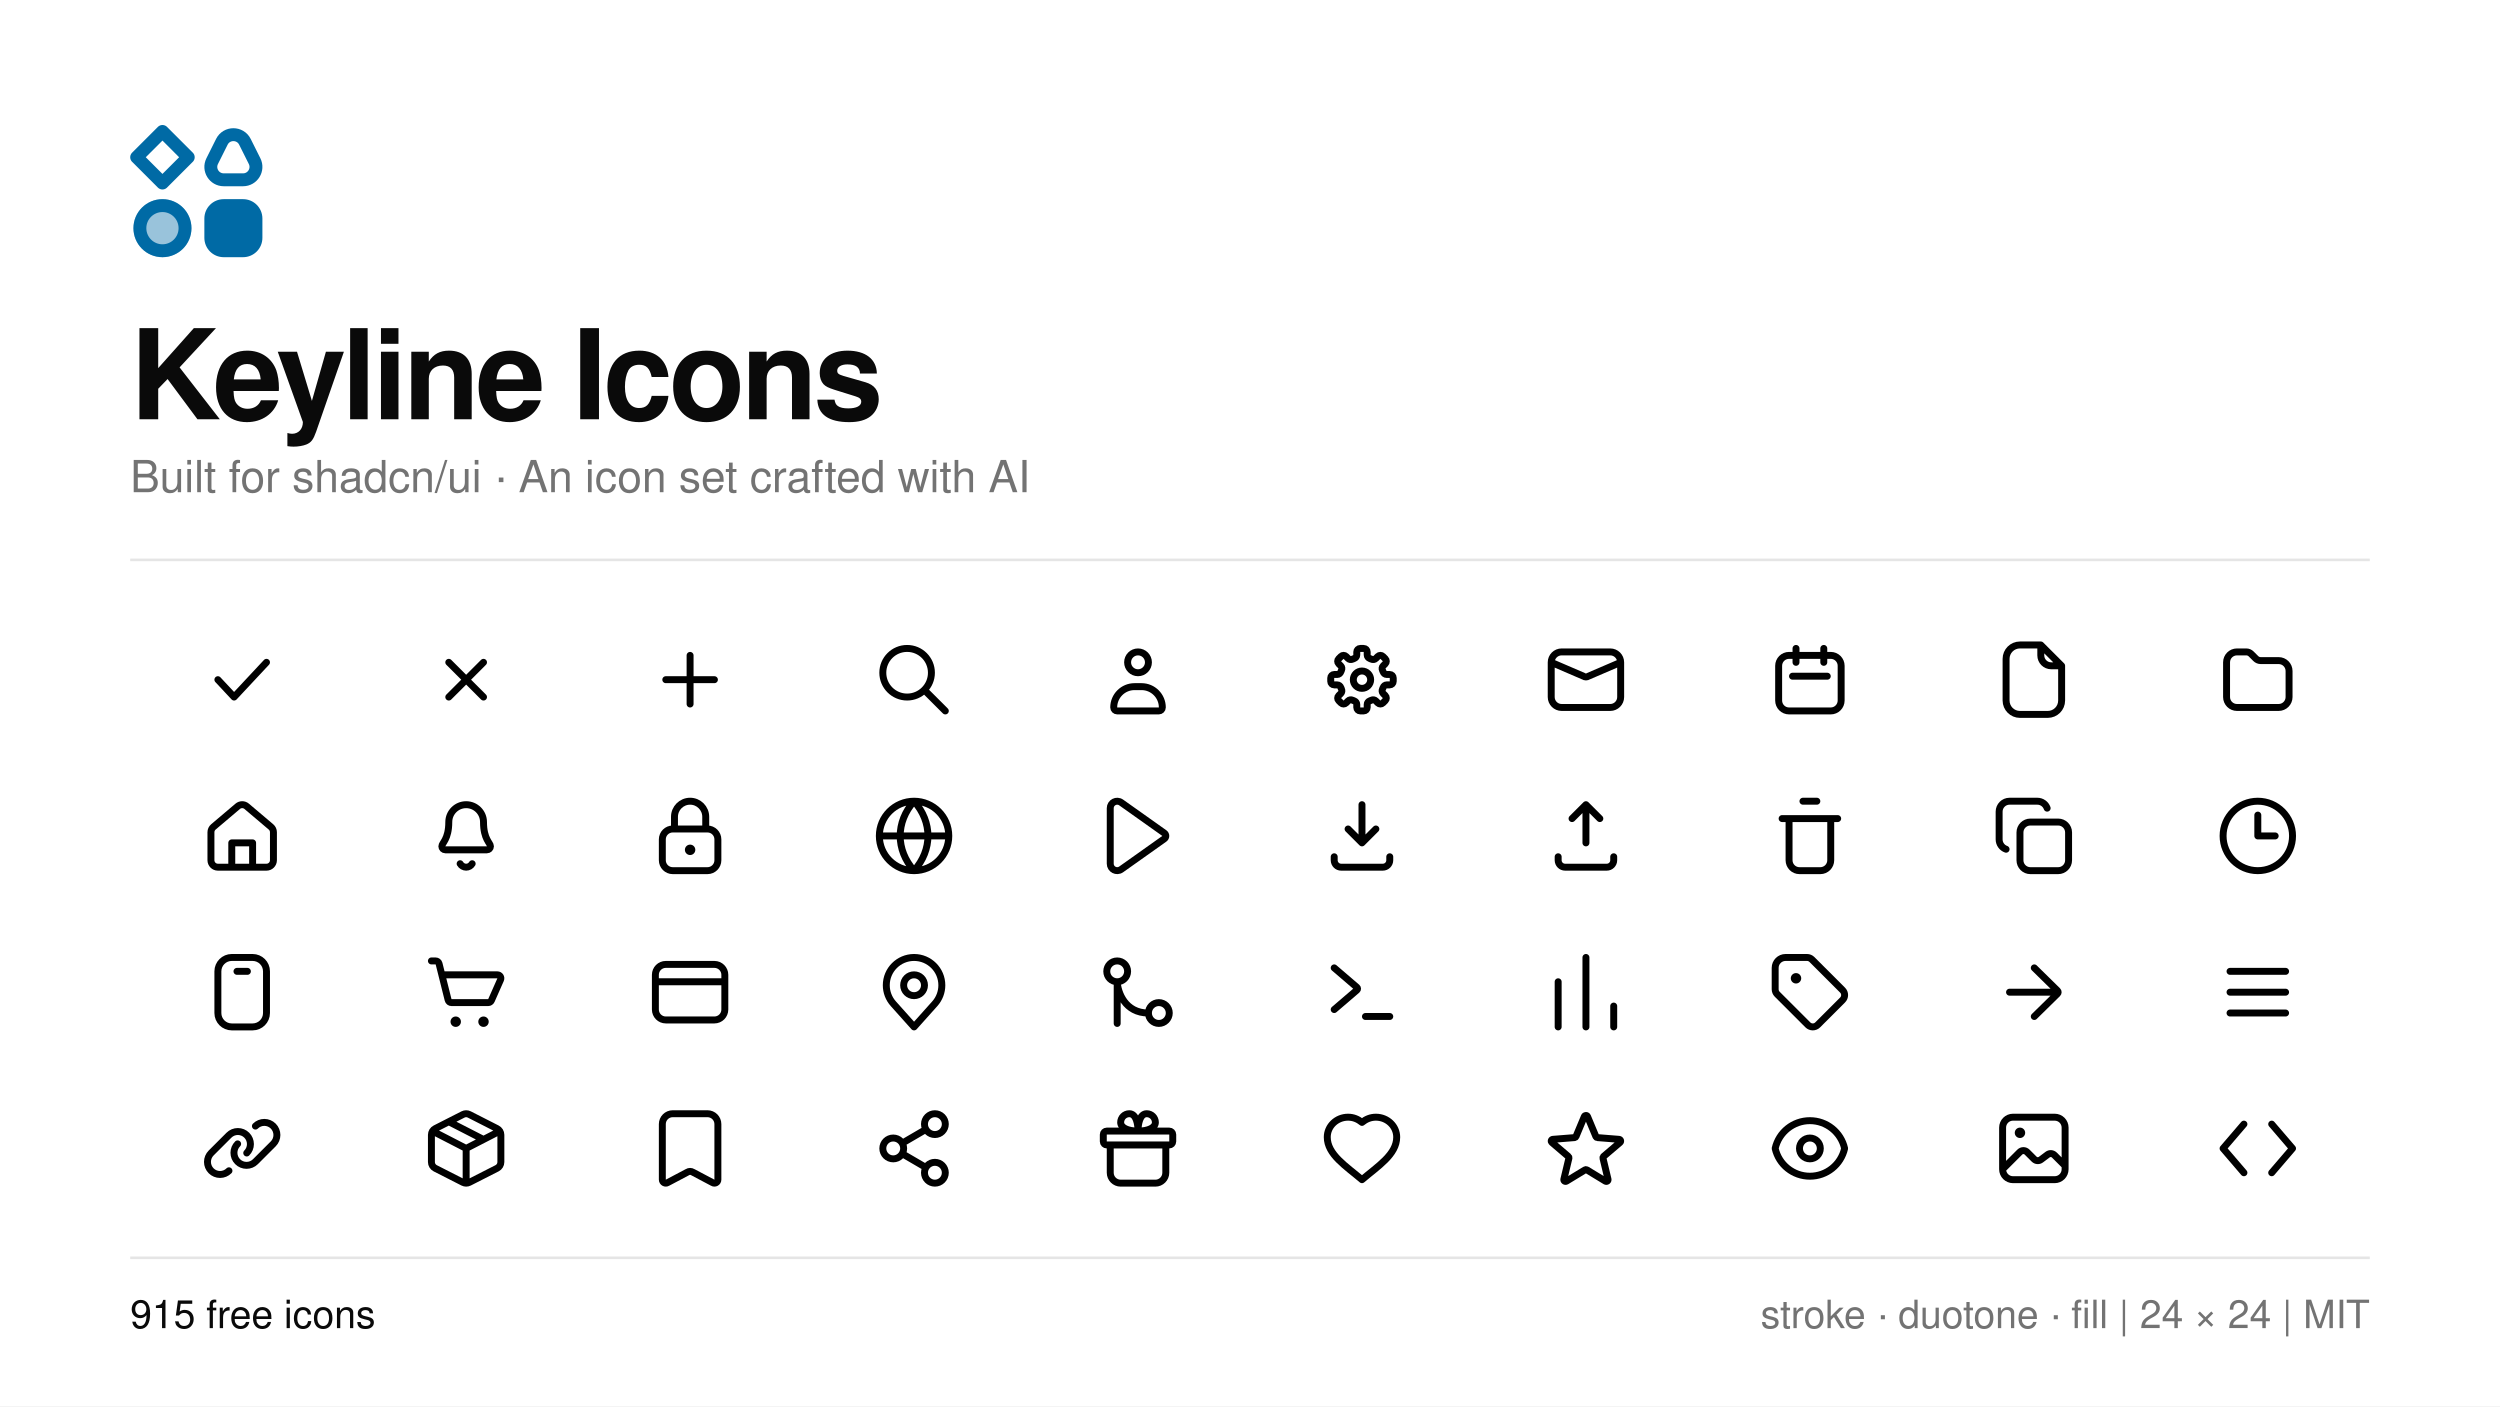
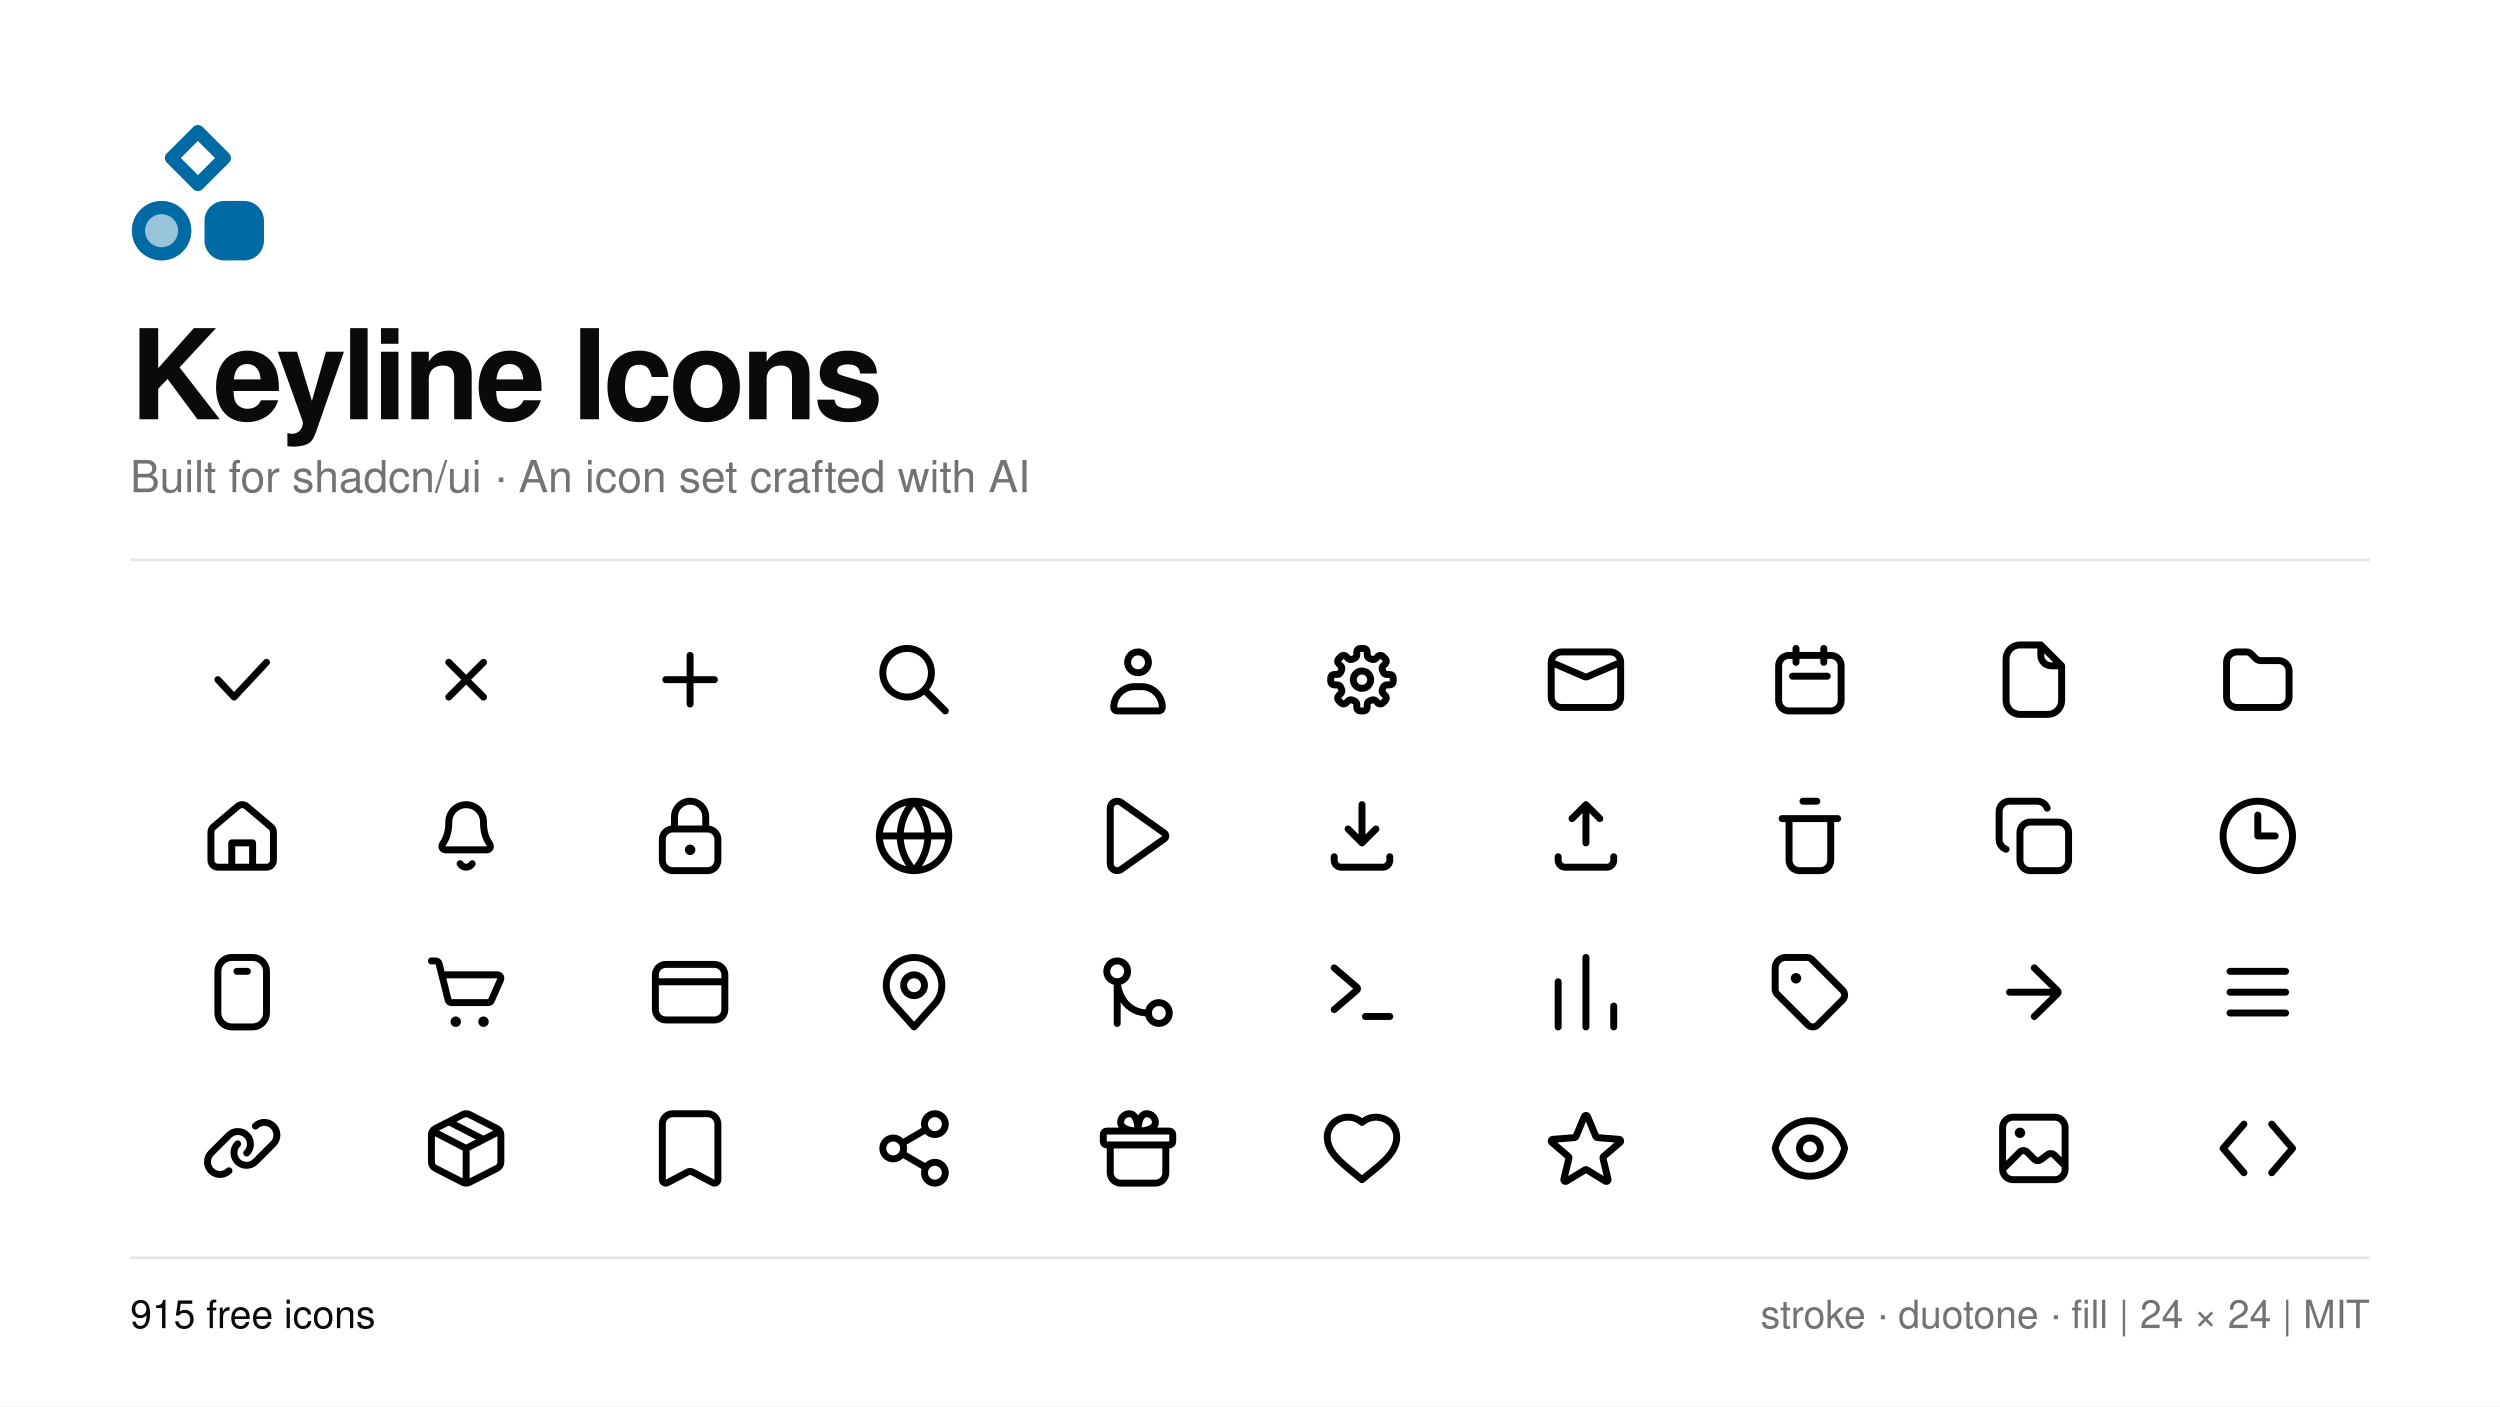
<svg xmlns="http://www.w3.org/2000/svg" width="1920" height="1080" viewBox="0 0 1920 1080">
  <rect width="1920" height="1080" fill="#ffffff" />
-   <g transform="translate(100 96) scale(4.952381) translate(-1.5 -1.5)" color="#006aa5">
-     <path d="M6.5 2.5L10.5 6.5L6.5 10.5L2.5 6.5Z" fill="none" stroke="currentColor" stroke-width="2" stroke-linecap="butt" stroke-linejoin="round" />
-     <path d="M10.212 4.106 C10.949 2.631 13.053 2.631 13.79 4.106 L15.288 7.104 C15.953 8.434 14.986 9.998 13.499 9.998 L10.503 9.998 C9.016 9.998 8.049 8.434 8.713 7.104 L10.212 4.106 Z" transform="translate(5.5 0)" fill="none" stroke="currentColor" stroke-width="2" stroke-linecap="round" stroke-linejoin="round" />
+   <g transform="translate(100 96) scale(5.073171) translate(-1.75 -1.5)" color="#006aa5">
+     <path d="M12 2.5L16 6.5L12 10.5L8 6.5Z" fill="none" stroke="currentColor" stroke-width="2" stroke-linecap="butt" stroke-linejoin="round" />
    <path d="M6.5 13C8.985 13 11 15.015 11 17.5C11 19.985 8.985 22 6.5 22C4.015 22 2 19.985 2 17.5C2 15.015 4.015 13 6.5 13Z" fill="currentColor" fill-opacity="0.4" />
    <path d="M10 17.5C10 19.433 8.433 21 6.5 21C4.567 21 3 19.433 3 17.5C3 15.567 4.567 14 6.5 14C8.433 14 10 15.567 10 17.5Z" fill="none" stroke="currentColor" stroke-width="2" stroke-linecap="round" stroke-linejoin="round" />
    <path d="M19 13C20.657 13 22 14.343 22 16L22 19C22 20.657 20.657 22 19 22L16 22C14.343 22 13 20.657 13 19L13 16C13 14.343 14.343 13 16 13L19 13Z" fill="currentColor" />
  </g>
  <text x="100" y="322" font-family="-apple-system, BlinkMacSystemFont, 'Segoe UI', Helvetica, Arial, sans-serif" font-size="96" font-weight="600" letter-spacing="-3" fill="#0a0a0a">Keyline Icons</text>
  <text x="100" y="378" font-family="-apple-system, BlinkMacSystemFont, 'Segoe UI', Helvetica, Arial, sans-serif" font-size="34" fill="#737373">Built for shadcn/ui · An icon set crafted with AI</text>
  <line x1="100" y1="430" x2="1820" y2="430" stroke="#e5e5e5" stroke-width="2" />
  <g fill="none" stroke="#0a0a0a">
    <g transform="translate(154.00 490) scale(2.666667)" fill="none" stroke="currentColor" stroke-width="2" stroke-linecap="round" stroke-linejoin="round">
      <path d="M5 12L9.667 17L19 7" />
    </g>
    <g transform="translate(326.00 490) scale(2.666667)" fill="none" stroke="currentColor" stroke-width="2" stroke-linecap="round" stroke-linejoin="round">
      <path d="M7 7L17 17M17 7L7 17" />
    </g>
    <g transform="translate(498.00 490) scale(2.666667)" fill="none" stroke="currentColor" stroke-width="2" stroke-linecap="round" stroke-linejoin="round">
      <path d="M5 12H19M11.995 19.005V5.005" />
    </g>
    <g transform="translate(670.00 490) scale(2.666667)" fill="none" stroke="currentColor" stroke-width="2" stroke-linecap="round" stroke-linejoin="round">
      <path d="M17 10C17 13.866 13.866 17 10 17C6.134 17 3 13.866 3 10C3 6.134 6.134 3 10 3C13.866 3 17 6.134 17 10ZM15 15L21 21" />
    </g>
    <g transform="translate(842.00 490) scale(2.666667)" fill="none" stroke="currentColor" stroke-width="2" stroke-linecap="round" stroke-linejoin="round">
      <path d="M11 14H13C16.314 14 19 16.686 19 20C19 20.552 18.552 21 18 21H6C5.448 21 5 20.552 5 20C5 16.686 7.686 14 11 14ZM12 4C13.657 4 15 5.343 15 7C15 8.657 13.657 10 12 10C10.343 10 9 8.657 9 7C9 5.343 10.343 4 12 4Z" />
    </g>
    <g transform="translate(1014.00 490) scale(2.666667)" fill="none" stroke="currentColor" stroke-width="2" stroke-linecap="round" stroke-linejoin="round">
      <path d="M13.5 4.885C13.5 5.348 13.822 5.743 14.257 5.904C14.412 5.962 14.565 6.025 14.714 6.093C15.136 6.287 15.643 6.235 15.971 5.908L16.597 5.282C16.987 4.892 17.62 4.892 18.011 5.282L18.718 5.989C19.108 6.38 19.108 7.013 18.717 7.403L18.092 8.028C17.764 8.356 17.712 8.864 17.906 9.285C17.975 9.435 18.038 9.587 18.096 9.743C18.257 10.178 18.652 10.5 19.116 10.5L20 10.5C20.552 10.5 21 10.948 21 11.5L21 12.5C21 13.052 20.552 13.5 20 13.5L19.116 13.5C18.652 13.5 18.257 13.822 18.096 14.257C18.038 14.412 17.975 14.565 17.906 14.714C17.712 15.136 17.764 15.643 18.092 15.971L18.718 16.597C19.108 16.987 19.108 17.62 18.718 18.011L18.011 18.718C17.62 19.108 16.987 19.108 16.597 18.718L15.971 18.092C15.643 17.764 15.136 17.712 14.714 17.906C14.565 17.974 14.412 18.038 14.257 18.095C13.822 18.256 13.5 18.651 13.5 19.114L13.5 20C13.5 20.552 13.052 21 12.5 21L11.5 21C10.948 21 10.5 20.552 10.5 20L10.5 19.114C10.5 18.651 10.178 18.256 9.743 18.095C9.587 18.038 9.435 17.975 9.285 17.906C8.864 17.712 8.356 17.764 8.028 18.092L7.403 18.717C7.013 19.108 6.38 19.108 5.989 18.718L5.282 18.011C4.892 17.62 4.892 16.987 5.282 16.597L5.908 15.971C6.235 15.643 6.287 15.136 6.093 14.714C6.025 14.565 5.962 14.412 5.904 14.257C5.743 13.822 5.348 13.5 4.885 13.5L4 13.5C3.448 13.5 3 13.052 3 12.5L3 11.5C3 10.948 3.448 10.5 4 10.5L4.885 10.5C5.348 10.5 5.743 10.178 5.904 9.743C5.961 9.587 6.024 9.435 6.093 9.285C6.287 8.864 6.235 8.356 5.907 8.028L5.282 7.403C4.892 7.013 4.892 6.38 5.282 5.989L5.989 5.282C6.38 4.892 7.013 4.892 7.403 5.282L8.028 5.907C8.356 6.235 8.864 6.287 9.285 6.093C9.435 6.024 9.587 5.961 9.743 5.904C10.178 5.743 10.5 5.348 10.5 4.885L10.5 4C10.5 3.448 10.948 3 11.5 3L12.5 3C13.052 3 13.5 3.448 13.5 4L13.5 4.885ZM12 9.5C13.381 9.5 14.5 10.619 14.5 12C14.5 13.381 13.381 14.5 12 14.5C10.619 14.5 9.5 13.381 9.5 12C9.5 10.619 10.619 9.5 12 9.5Z" />
    </g>
    <g transform="translate(1186.00 490) scale(2.666667)" fill="none" stroke="currentColor" stroke-width="2" stroke-linecap="round" stroke-linejoin="round">
      <path d="M5 4H19C20.657 4 22 5.343 22 7V17C22 18.657 20.657 20 19 20H5C3.343 20 2 18.657 2 17V7C2 5.343 3.343 4 5 4ZM2 7L11.293 11C11.715 11.282 12.285 11.282 12.707 11L22 7" />
    </g>
    <g transform="translate(1358.00 490) scale(2.666667)" fill="none" stroke="currentColor" stroke-width="2" stroke-linecap="round" stroke-linejoin="round">
      <path d="M6 5H18C19.657 5 21 6.343 21 8V18C21 19.657 19.657 21 18 21H6C4.343 21 3 19.657 3 18V8C3 6.343 4.343 5 6 5ZM7 11H17M8 3V7M16 3V7" />
    </g>
    <g transform="translate(1530.00 490) scale(2.666667)" fill="none" stroke="currentColor" stroke-width="2" stroke-linecap="round" stroke-linejoin="round">
      <path d="M14 2H8C5.791 2 4 3.791 4 6V18C4 20.209 5.791 22 8 22H16C18.209 22 20 20.209 20 18V8L14 2ZM14 2V5C14 6.657 15.343 8 17 8H20" />
    </g>
    <g transform="translate(1702.00 490) scale(2.666667)" fill="none" stroke="currentColor" stroke-width="2" stroke-linecap="round" stroke-linejoin="round">
      <path d="M3 7C3 5.343 4.343 4 6 4L8.672 4C9.202 4 9.711 4.211 10.086 4.586L11.414 5.914C11.789 6.289 12.298 6.5 12.828 6.5L18 6.5C19.657 6.5 21 7.843 21 9.5L21 17C21 18.657 19.657 20 18 20L6 20C4.343 20 3 18.657 3 17Z" />
    </g>
    <g transform="translate(154.00 610) scale(2.666667)" fill="none" stroke="currentColor" stroke-width="2" stroke-linecap="round" stroke-linejoin="round">
      <path d="M20.293 9.401L13.293 3.47C12.547 2.838 11.453 2.838 10.707 3.47L3.707 9.401C3.259 9.781 3 10.339 3 10.927L3 19C3 20.105 3.895 21 5 21L19 21C20.105 21 21 20.105 21 19L21 10.927C21 10.339 20.741 9.781 20.293 9.401ZM9 21V14H15V21" />
    </g>
    <g transform="translate(326.00 610) scale(2.666667)" fill="none" stroke="currentColor" stroke-width="2" stroke-linecap="round" stroke-linejoin="round">
      <path d="M12 3C14.761 3 17 5.239 17 8C17 13 19 14 19 15C19 15.552 18.552 16 18 16H6C5.448 16 5 15.552 5 15C5 14 7 13 7 8C7 5.239 9.239 3 12 3ZM10.268 20C10.625 20.619 11.286 21 12 21C12.714 21 13.375 20.619 13.732 20" />
    </g>
    <g transform="translate(498.00 610) scale(2.666667)" fill="none" stroke="currentColor" stroke-width="2" stroke-linecap="round" stroke-linejoin="round">
      <path d="M7.5 10V6.5C7.5 4.015 9.515 2 12 2C14.485 2 16.5 4.015 16.5 6.5V10M4 13V19C4 20.657 5.343 22 7 22H17C18.657 22 20 20.657 20 19V13C20 11.343 18.657 10 17 10H7C5.343 10 4 11.343 4 13Z" />
      <path d="M13.5 16C13.5 16.828 12.828 17.5 12 17.5C11.172 17.5 10.5 16.828 10.5 16C10.5 15.172 11.172 14.5 12 14.5C12.828 14.5 13.5 15.172 13.5 16Z" fill="currentColor" stroke="none" />
    </g>
    <g transform="translate(670.00 610) scale(2.666667)" fill="none" stroke="currentColor" stroke-width="2" stroke-linecap="round" stroke-linejoin="round">
      <path d="M22 12C22 17.523 17.523 22 12 22C6.477 22 2 17.523 2 12C2 6.477 6.477 2 12 2C17.523 2 22 6.477 22 12ZM2 12H22M12 2C14.667 5 16 8.5 16 12C16 15.5 14.667 19 12 22C9.333 19 8 15.5 8 12C8 8.5 9.333 5 12 2Z" />
    </g>
    <g transform="translate(842.00 610) scale(2.666667)" fill="none" stroke="currentColor" stroke-width="2" stroke-linecap="round" stroke-linejoin="round">
      <path d="M4 4.004C4 2.38 5.833 1.433 7.157 2.372L19.579 11.184C20.14 11.583 20.14 12.417 19.579 12.816L7.157 21.628C5.833 22.567 4 21.62 4 19.996Z" />
    </g>
    <g transform="translate(1014.00 610) scale(2.666667)" fill="none" stroke="currentColor" stroke-width="2" stroke-linecap="round" stroke-linejoin="round">
      <path d="M12 3V14M8 10L12 14L16 10M4 18V19C4 20.105 4.895 21 6 21H18C19.105 21 20 20.105 20 19V18" />
    </g>
    <g transform="translate(1186.00 610) scale(2.666667)" fill="none" stroke="currentColor" stroke-width="2" stroke-linecap="round" stroke-linejoin="round">
      <path d="M12 14V3M8 7L12 3L16 7M4 18V19C4 20.105 4.895 21 6 21H18C19.105 21 20 20.105 20 19V18" />
    </g>
    <g transform="translate(1358.00 610) scale(2.666667)" fill="none" stroke="currentColor" stroke-width="2" stroke-linecap="round" stroke-linejoin="round">
      <path d="M10 2H14M4 7H20M6 7H18V19C18 20.657 16.657 22 15 22H9C7.343 22 6 20.657 6 19V7Z" />
    </g>
    <g transform="translate(1530.00 610) scale(2.666667)" fill="none" stroke="currentColor" stroke-width="2" stroke-linecap="round" stroke-linejoin="round">
      <path d="M15.828 4C15.405 2.801 14.271 2 13 2H5C3.343 2 2 3.343 2 5V13C2 14.271 2.801 15.405 4 15.828M11 8H19C20.657 8 22 9.343 22 11V19C22 20.657 20.657 22 19 22H11C9.343 22 8 20.657 8 19V11C8 9.343 9.343 8 11 8Z" />
    </g>
    <g transform="translate(1702.00 610) scale(2.666667)" fill="none" stroke="currentColor" stroke-width="2" stroke-linecap="round" stroke-linejoin="round">
      <path d="M12 6L12 12L17 12M12 2C17.523 2 22 6.477 22 12C22 17.523 17.523 22 12 22C6.477 22 2 17.523 2 12C2 6.477 6.477 2 12 2Z" />
    </g>
    <g transform="translate(154.00 730) scale(2.666667)" fill="none" stroke="currentColor" stroke-width="2" stroke-linecap="round" stroke-linejoin="round">
      <path d="M10.5 6H13.5M19 18V6C19 3.791 17.209 2 15 2H9C6.791 2 5 3.791 5 6V18C5 20.209 6.791 22 9 22H15C17.209 22 19 20.209 19 18Z" />
    </g>
    <g transform="translate(326.00 730) scale(2.666667)" fill="none" stroke="currentColor" stroke-width="2" stroke-linecap="round" stroke-linejoin="round">
      <path d="M2 3H3.219C3.678 3 4.078 3.312 4.189 3.757L5 7M5 7H20.998C21.72 7 22.204 7.743 21.913 8.404L19.263 14.404C19.103 14.766 18.744 15 18.348 15H7.781C7.322 15 6.922 14.688 6.811 14.242L5 7Z" />
      <path d="M10.5 20.5C10.5 21.328 9.828 22 9 22C8.172 22 7.5 21.328 7.5 20.5C7.5 19.672 8.172 19 9 19C9.828 19 10.5 19.672 10.5 20.5ZM18.5 20.5C18.5 21.328 17.828 22 17 22C16.172 22 15.5 21.328 15.5 20.5C15.5 19.672 16.172 19 17 19C17.828 19 18.5 19.672 18.5 20.5Z" fill="currentColor" stroke="none" />
    </g>
    <g transform="translate(498.00 730) scale(2.666667)" fill="none" stroke="currentColor" stroke-width="2" stroke-linecap="round" stroke-linejoin="round">
      <path d="M2 9H22M2 7C2 5.343 3.343 4 5 4H19C20.657 4 22 5.343 22 7V17C22 18.657 20.657 20 19 20H5C3.343 20 2 18.657 2 17V7Z" />
    </g>
    <g transform="translate(670.00 730) scale(2.666667)" fill="none" stroke="currentColor" stroke-width="2" stroke-linecap="round" stroke-linejoin="round">
      <path d="M17.963 15.333L12 22L6.037 15.333C4.725 13.867 4 11.968 4 10C4 5.582 7.582 2 12 2C16.418 2 20 5.582 20 10C20 11.968 19.275 13.867 17.963 15.333ZM15 10C15 11.657 13.657 13 12 13C10.343 13 9 11.657 9 10C9 8.343 10.343 7 12 7C13.657 7 15 8.343 15 10Z" />
    </g>
    <g transform="translate(842.00 730) scale(2.666667)" fill="none" stroke="currentColor" stroke-width="2" stroke-linecap="round" stroke-linejoin="round">
      <path d="M6 21V9C6.167 12 8.2 18 15 18M6 9C7.657 9 9 7.657 9 6C9 4.343 7.657 3 6 3C4.343 3 3 4.343 3 6C3 7.657 4.343 9 6 9ZM18 21C19.657 21 21 19.657 21 18C21 16.343 19.657 15 18 15C16.343 15 15 16.343 15 18C15 19.657 16.343 21 18 21Z" />
    </g>
    <g transform="translate(1014.00 730) scale(2.666667)" fill="none" stroke="currentColor" stroke-width="2" stroke-linecap="round" stroke-linejoin="round">
      <path d="M4 5L10.557 10.62C10.79 10.82 10.79 11.18 10.557 11.38L4 17M20 19H13" />
    </g>
    <g transform="translate(1186.00 730) scale(2.666667)" fill="none" stroke="currentColor" stroke-width="2" stroke-linecap="round" stroke-linejoin="round">
      <path d="M4 9V22M12 2V22M20 16V22" />
    </g>
    <g transform="translate(1358.00 730) scale(2.666667)" fill="none" stroke="currentColor" stroke-width="2" stroke-linecap="round" stroke-linejoin="round">
      <path d="M2 5C2 3.343 3.343 2 5 2L11.172 2C11.702 2 12.211 2.211 12.586 2.586L21.414 11.414C22.195 12.195 22.195 13.462 21.414 14.243L14.243 21.414C13.462 22.195 12.195 22.195 11.414 21.414L2.586 12.586C2.211 12.211 2 11.702 2 11.172Z" />
      <path d="M9.5 8C9.5 8.828 8.828 9.5 8 9.5C7.172 9.5 6.5 8.828 6.5 8C6.5 7.172 7.172 6.5 8 6.5C8.828 6.5 9.5 7.172 9.5 8Z" fill="currentColor" stroke="none" />
    </g>
    <g transform="translate(1530.00 730) scale(2.666667)" fill="none" stroke="currentColor" stroke-width="2" stroke-linecap="round" stroke-linejoin="round">
      <path d="M5 12H18.059M12.123 5L18.826 11.588C19.058 11.815 19.058 12.185 18.826 12.412L12.123 19" />
    </g>
    <g transform="translate(1702.00 730) scale(2.666667)" fill="none" stroke="currentColor" stroke-width="2" stroke-linecap="round" stroke-linejoin="round">
      <path d="M4 6H20M4 12H20M4 18H20" />
    </g>
    <g transform="translate(154.00 850) scale(2.666667)" fill="none" stroke="currentColor" stroke-width="2" stroke-linecap="round" stroke-linejoin="round">
      <path d="M8.188 18.438C7.508 19.118 6.586 19.5 5.625 19.5C4.664 19.5 3.742 19.118 3.062 18.438C2.382 17.758 2 16.836 2 15.875C2 14.914 2.382 13.992 3.062 13.312L8.187 8.187C8.867 7.507 9.789 7.125 10.75 7.125C11.711 7.125 12.633 7.507 13.313 8.187C13.993 8.867 14.375 9.789 14.375 10.75C14.375 11.711 13.993 12.633 13.313 13.313M15.812 5.562C16.492 4.882 17.414 4.5 18.375 4.5C19.336 4.5 20.258 4.882 20.938 5.562C21.618 6.242 22 7.164 22 8.125C22 9.086 21.618 10.008 20.938 10.688L15.813 15.813C15.133 16.493 14.211 16.875 13.25 16.875C12.289 16.875 11.367 16.493 10.687 15.813C10.007 15.133 9.625 14.211 9.625 13.25C9.625 12.289 10.007 11.367 10.687 10.687" fill="none" />
    </g>
    <g transform="translate(326.00 850) scale(2.666667)" fill="none" stroke="currentColor" stroke-width="2" stroke-linecap="round" stroke-linejoin="round">
      <path d="M2.308 7.007L12 12M12 12L21.692 7.007M12 12L12 22M7 4.302L17 9.424M12.908 2.218L20.907 6.291C21.578 6.633 22 7.321 22 8.074L22 15.926C22 16.679 21.578 17.367 20.907 17.709L12.908 21.782C12.337 22.073 11.663 22.073 11.092 21.782L3.092 17.709C2.422 17.367 2 16.679 2 15.926L2 8.074C2 7.321 2.422 6.633 3.092 6.291L11.092 2.218C11.663 1.927 12.337 1.927 12.908 2.218Z" />
    </g>
    <g transform="translate(498.00 850) scale(2.666667)" fill="none" stroke="currentColor" stroke-width="2" stroke-linecap="round" stroke-linejoin="round">
      <path d="M4 5C4 3.343 5.343 2 7 2L17 2C18.657 2 20 3.343 20 5L20 20.998C20 21.79 19.125 22.267 18.459 21.84L12.811 18.851C12.317 18.534 11.683 18.534 11.189 18.851L5.541 21.84C4.875 22.267 4 21.79 4 20.998Z" />
    </g>
    <g transform="translate(670.00 850) scale(2.666667)" fill="none" stroke="currentColor" stroke-width="2" stroke-linecap="round" stroke-linejoin="round">
      <path d="M9.455 9.985L14.545 7.016M9.455 14.015L14.545 16.985M21 5C21 6.657 19.657 8 18 8C16.343 8 15 6.657 15 5C15 3.343 16.343 2 18 2C19.657 2 21 3.343 21 5ZM9 12C9 13.657 7.657 15 6 15C4.343 15 3 13.657 3 12C3 10.343 4.343 9 6 9C7.657 9 9 10.343 9 12ZM21 19C21 20.657 19.657 22 18 22C16.343 22 15 20.657 15 19C15 17.343 16.343 16 18 16C19.657 16 21 17.343 21 19Z" />
    </g>
    <g transform="translate(842.00 850) scale(2.666667)" fill="none" stroke="currentColor" stroke-width="2" stroke-linecap="round" stroke-linejoin="round">
      <path d="M12 7H3C2.448 7 2 7.448 2 8V10C2 10.552 2.448 11 3 11H21C21.552 11 22 10.552 22 10V8C22 7.448 21.552 7 21 7H12ZM12 7C9 7 7 6 7 4.5C7 3.119 8.119 2 9.5 2C11.5 2 12 5 12 7ZM12 7C15 7 17 6 17 4.5C17 3.119 15.881 2 14.5 2C12.5 2 12 5 12 7ZM4 11V19C4 20.657 5.343 22 7 22H17C18.657 22 20 20.657 20 19V11H4Z" />
    </g>
    <g transform="translate(1014.00 850) scale(2.666667)" fill="none" stroke="currentColor" stroke-width="2" stroke-linecap="round" stroke-linejoin="round">
      <path d="M12 21C7.438 17.103 2 13.75 2 8.75C2 5.574 4.686 3 8 3C9.5 3 10.843 3.546 12 4.5C13.157 3.546 14.5 3 16 3C19.314 3 22 5.574 22 8.75C22 13.75 16.562 17.103 12 21Z" fill="none" />
    </g>
    <g transform="translate(1186.00 850) scale(2.666667)" fill="none" stroke="currentColor" stroke-width="2" stroke-linecap="round" stroke-linejoin="round">
      <path d="M11.539 2.807C11.616 2.621 11.798 2.5 12 2.5C12.202 2.5 12.384 2.621 12.461 2.807L14.87 8.574C14.942 8.747 15.105 8.865 15.292 8.88L21.54 9.379C21.741 9.395 21.913 9.531 21.976 9.723C22.038 9.916 21.978 10.127 21.825 10.258L17.067 14.316C16.924 14.438 16.861 14.63 16.905 14.813L18.359 20.884C18.406 21.08 18.331 21.285 18.168 21.404C18.004 21.523 17.786 21.532 17.613 21.427L12.26 18.171C12.1 18.074 11.9 18.074 11.74 18.171L6.387 21.427C6.214 21.532 5.996 21.523 5.832 21.404C5.669 21.285 5.594 21.08 5.641 20.884L7.095 14.813C7.138 14.63 7.076 14.438 6.933 14.316L2.175 10.258C2.022 10.127 1.962 9.916 2.024 9.723C2.087 9.531 2.259 9.395 2.46 9.379L8.708 8.88C8.895 8.865 9.058 8.747 9.13 8.574Z" />
    </g>
    <g transform="translate(1358.00 850) scale(2.666667)" fill="none" stroke="currentColor" stroke-width="2" stroke-linecap="round" stroke-linejoin="round">
      <path d="M2 12C3.052 7.323 7.206 4 12 4C16.794 4 20.948 7.323 22 12C20.948 16.677 16.794 20 12 20C7.206 20 3.052 16.677 2 12ZM15 12C15 13.657 13.657 15 12 15C10.343 15 9 13.657 9 12C9 10.343 10.343 9 12 9C13.657 9 15 10.343 15 12Z" />
    </g>
    <g transform="translate(1530.00 850) scale(2.666667)" fill="none" stroke="currentColor" stroke-width="2" stroke-linecap="round" stroke-linejoin="round">
      <path d="M6 3L18 3C19.657 3 21 4.343 21 6L21 18C21 19.657 19.657 21 18 21L6 21C4.343 21 3 19.657 3 18L3 6C3 4.343 4.343 3 6 3ZM3 18L7.939 13.061C8.525 12.475 9.475 12.475 10.061 13.061L12.08 15.08C12.608 15.608 13.444 15.667 14.041 15.219L15.959 13.781C16.556 13.333 17.392 13.392 17.92 13.92L21 17" />
      <path d="M9.5 7.5C9.5 8.328 8.828 9 8 9C7.172 9 6.5 8.328 6.5 7.5C6.5 6.672 7.172 6 8 6C8.828 6 9.5 6.672 9.5 7.5Z" fill="currentColor" stroke="none" />
    </g>
    <g transform="translate(1702.00 850) scale(2.666667)" fill="none" stroke="currentColor" stroke-width="2" stroke-linecap="round" stroke-linejoin="round">
      <path d="M8 5L2 12L8 19M16 5L22 12L16 19" />
    </g>
  </g>
  <line x1="100" y1="966" x2="1820" y2="966" stroke="#e5e5e5" stroke-width="2" />
  <text x="100" y="1020" font-family="-apple-system, BlinkMacSystemFont, 'Segoe UI', Helvetica, Arial, sans-serif" font-size="30" fill="#0a0a0a">915 free icons</text>
  <text x="1820" y="1020" text-anchor="end" font-family="-apple-system, BlinkMacSystemFont, 'Segoe UI', Helvetica, Arial, sans-serif" font-size="30" fill="#737373">stroke · duotone · fill  |  24 × 24  |  MIT</text>
</svg>
